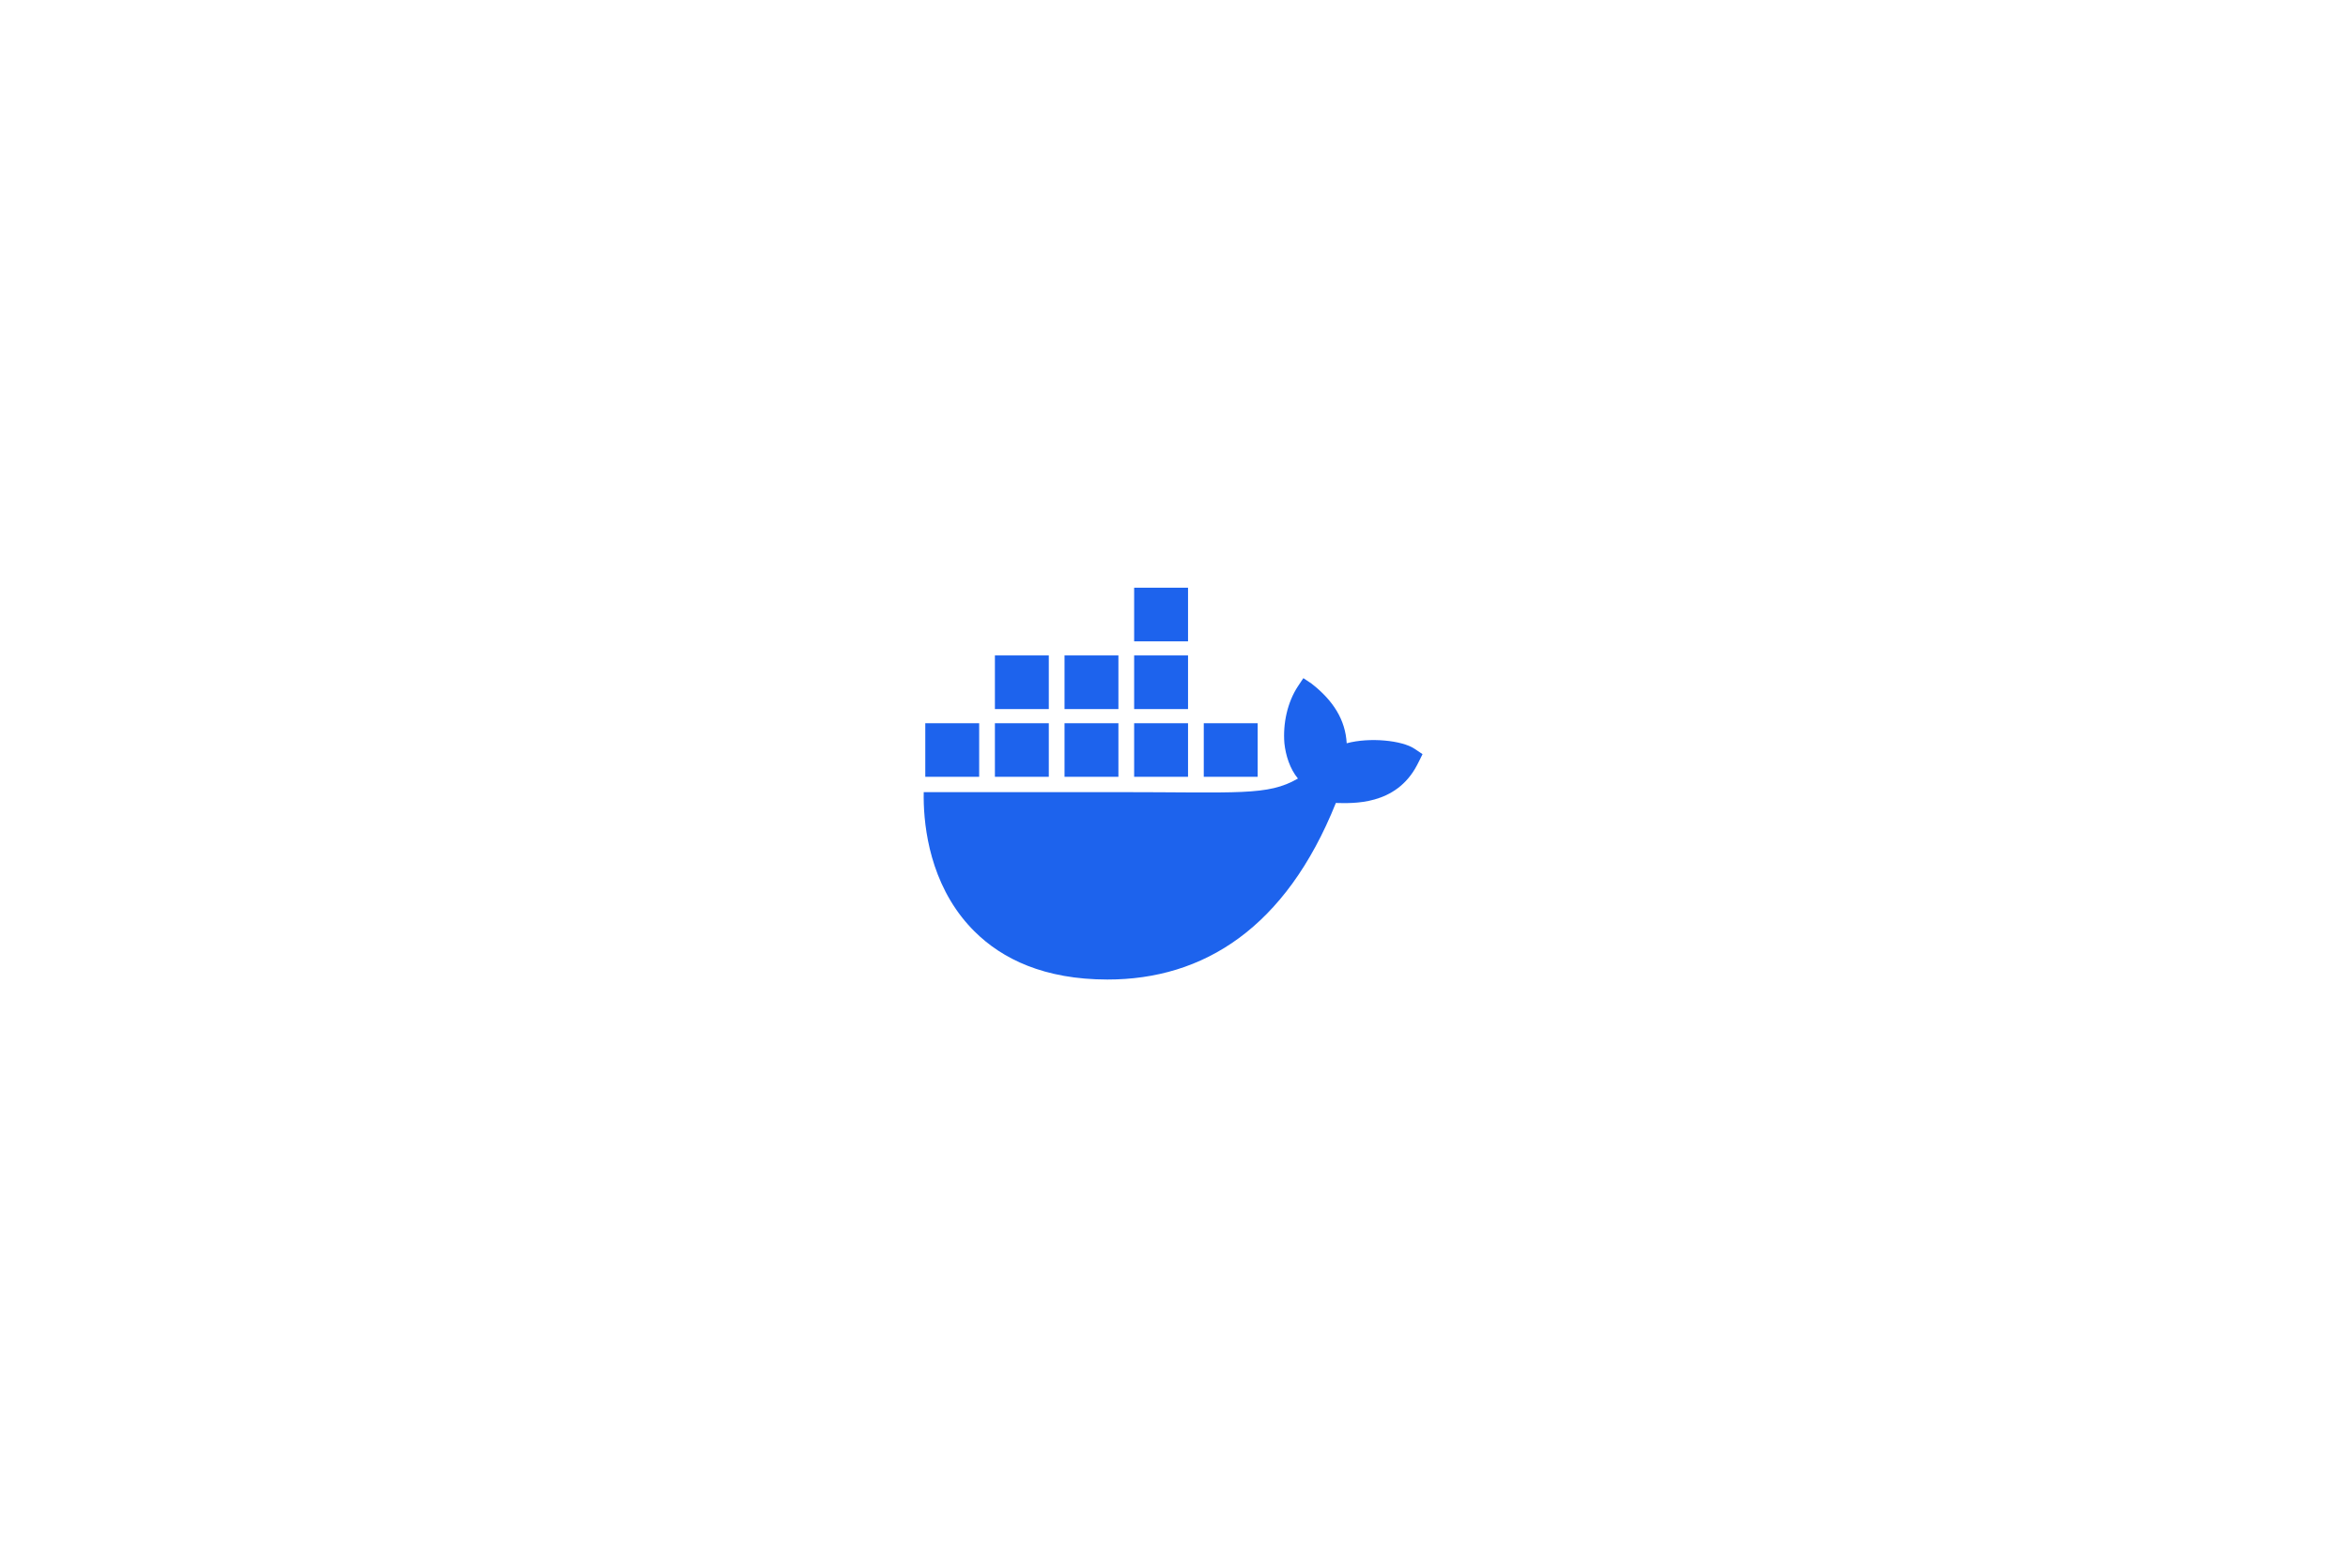
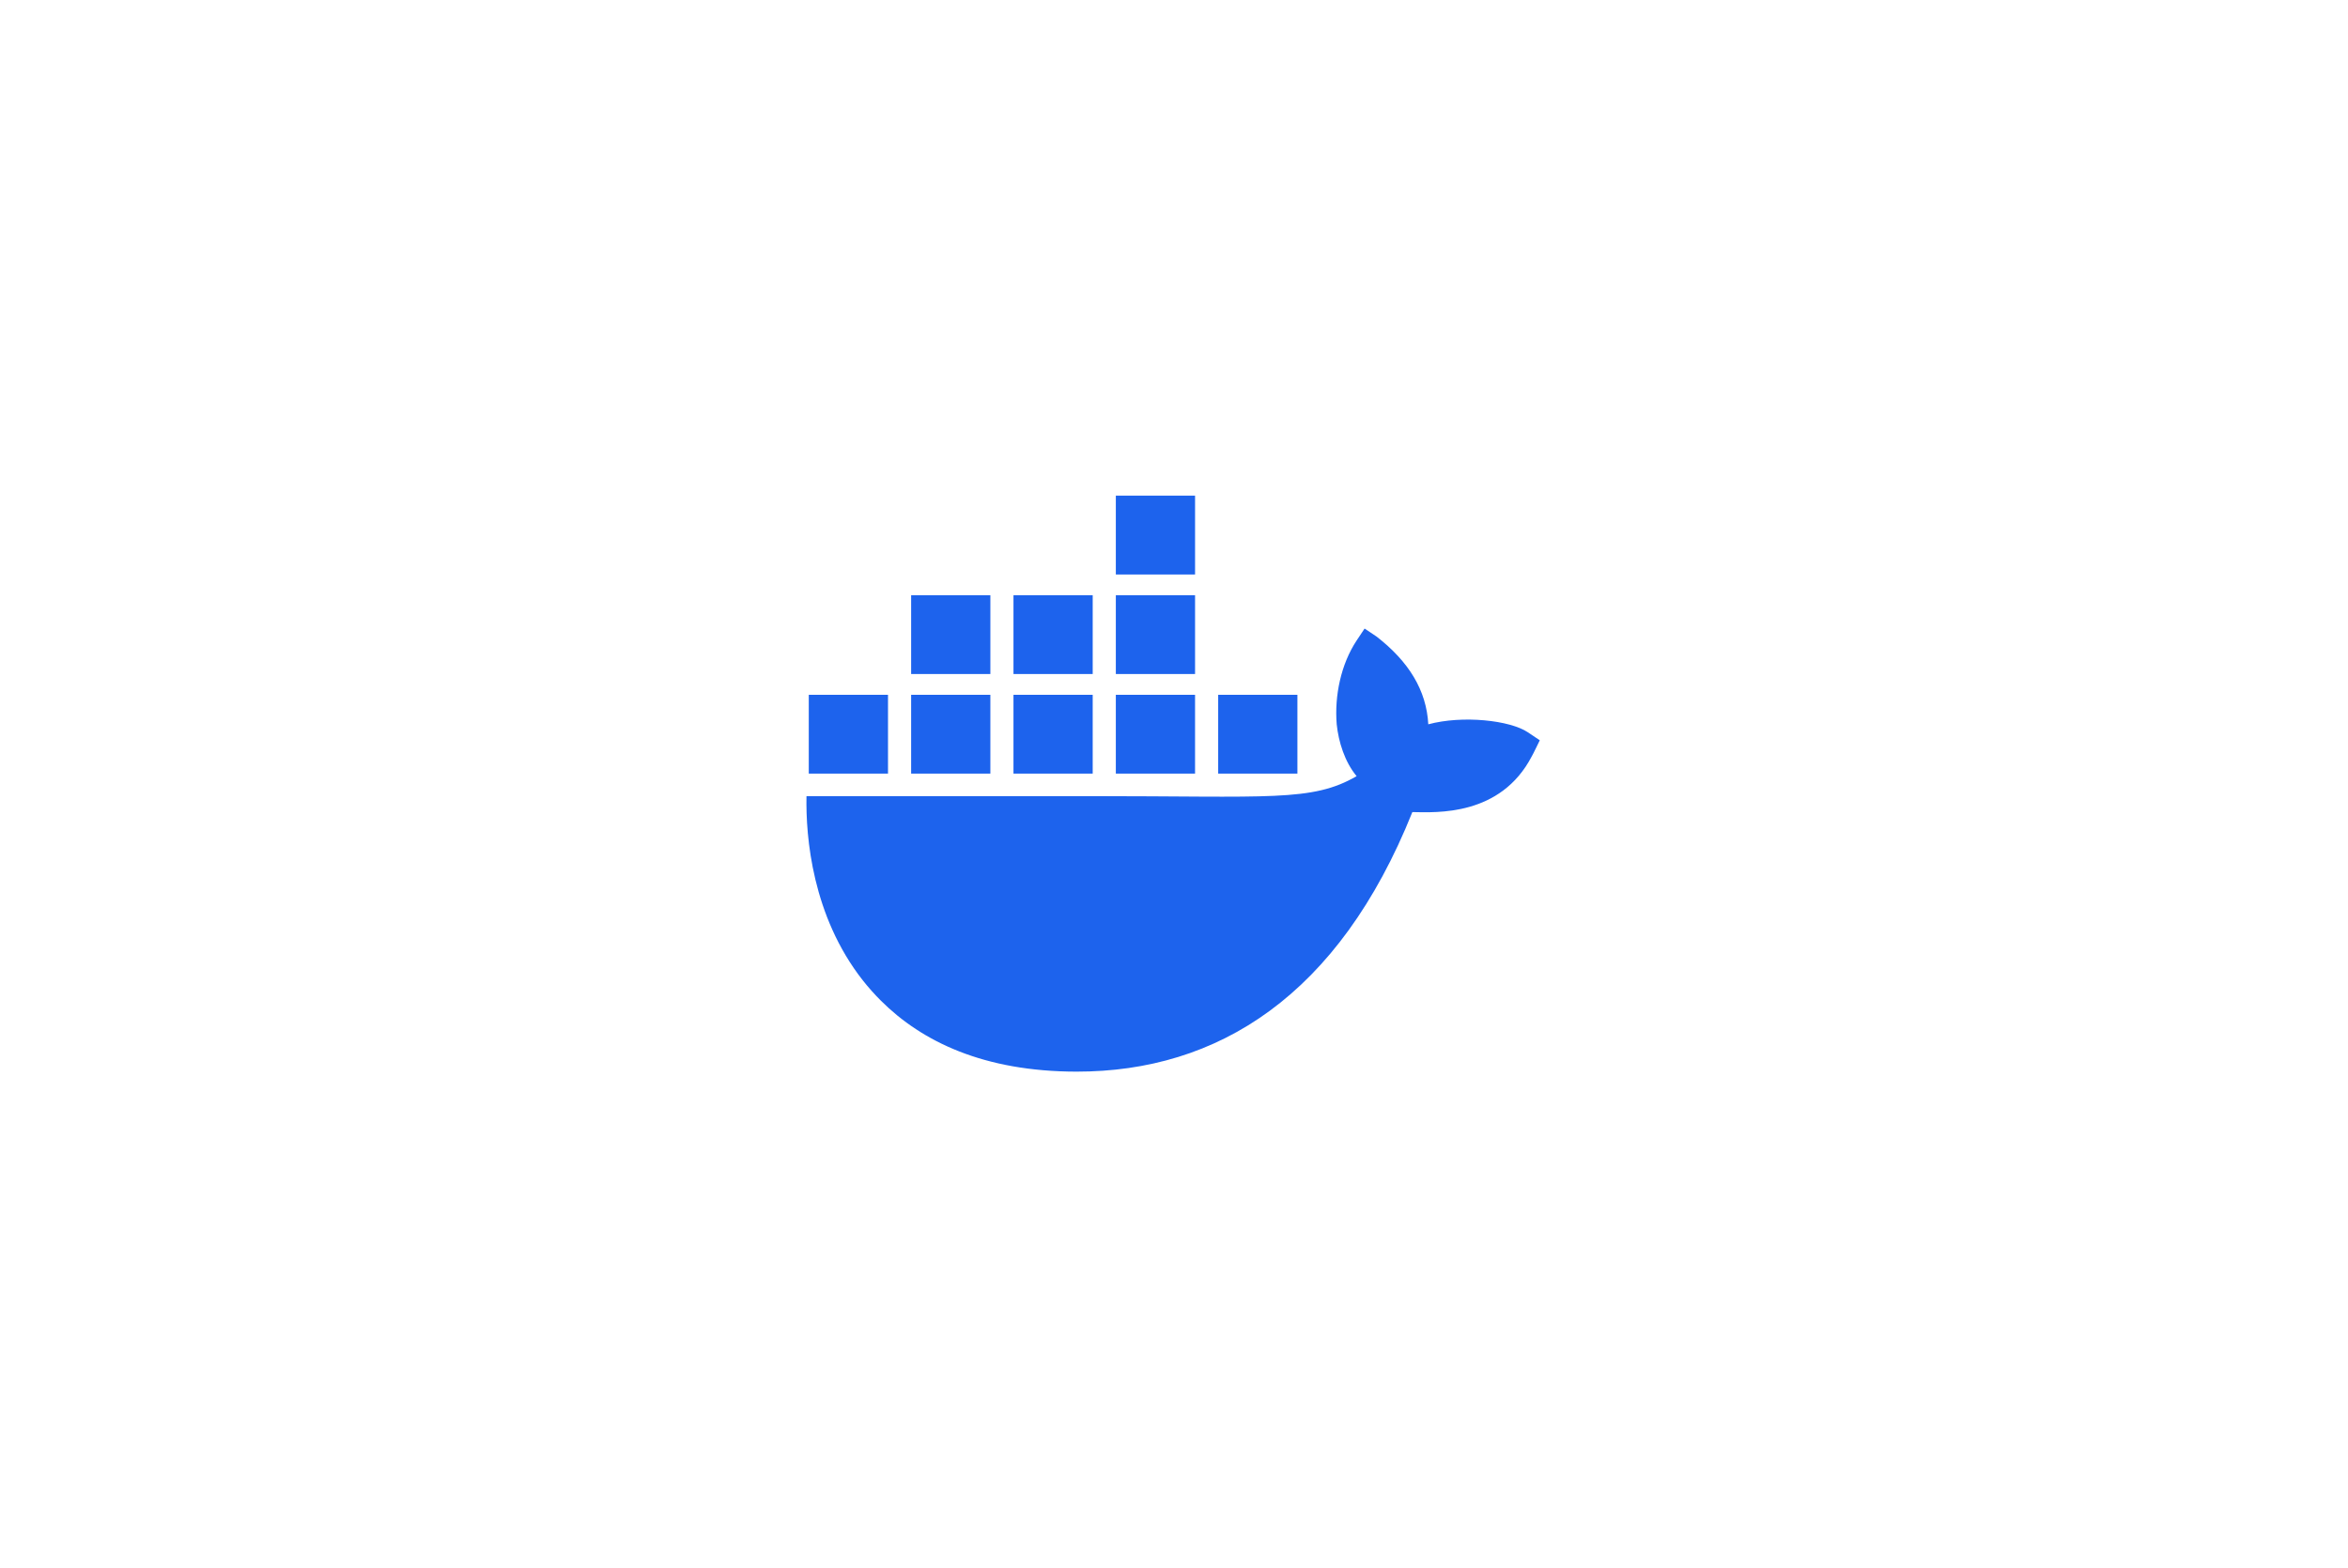
- <svg xmlns="http://www.w3.org/2000/svg" width="659" height="440" fill="none">
-   <path d="M396.977 210.195c-3.433-2.301-12.452-3.283-19.008-1.524-.352-6.501-3.723-11.98-9.883-16.761l-2.28-1.523-1.52 2.286c-2.987 4.513-4.247 10.529-3.801 15.998.352 3.37 1.528 7.156 3.801 9.904-8.533 4.928-16.401 3.809-51.24 3.809h-53.789c-.156 7.832 1.108 22.894 10.73 35.156a43.33 43.33 0 003.494 3.927c7.824 7.799 19.645 13.518 37.321 13.533 26.967.025 50.07-14.486 64.125-49.567 4.624.074 16.833.825 22.808-10.667.146-.193 1.52-3.046 1.52-3.046l-2.278-1.523v-.002zm-102.616-7.161h-15.126v15.056h15.126v-15.056zm19.538 0h-15.125v15.056h15.125v-15.056zm19.541 0h-15.125v15.056h15.125v-15.056zm19.542 0h-15.126v15.056h15.126v-15.056zm-78.163 0h-15.125v15.056h15.125v-15.056zm19.542-19.016h-15.126v15.056h15.126v-15.056zm19.538 0h-15.125v15.056h15.125v-15.056zm19.541 0h-15.125v15.056h15.125v-15.056zm0-19.018h-15.125v15.056h15.125V165z" fill="#1D63ED" />
+ <svg xmlns="http://www.w3.org/2000/svg" width="659" height="440" fill="none" version="1.1" id="svg4">
+   <defs id="defs8" />
+   <path d="m 428.815,205.586 c -5.047,-3.383 -18.306,-4.826 -27.944,-2.24 -0.517,-9.557 -5.473,-17.612 -14.529,-24.64 l -3.352,-2.239 -2.235,3.361 c -4.391,6.635 -6.244,15.479 -5.588,23.519 0.517,4.954 2.246,10.52 5.588,14.56 -12.544,7.245 -24.111,5.6 -75.328,5.6 h -79.075 c -0.229,11.514 1.629,33.656 15.774,51.683 a 63.699,63.699 0 0 0 5.137,5.773 c 11.502,11.465 28.88,19.873 54.866,19.895 39.644,0.037 73.608,-21.296 94.27,-72.868 6.798,0.109 24.746,1.213 33.53,-15.682 0.215,-0.284 2.235,-4.478 2.235,-4.478 l -3.349,-2.239 z m -150.856,-10.527 h -22.237 v 22.134 h 22.237 z m 28.723,0 h -22.235 v 22.134 h 22.235 z m 28.727,0 h -22.235 v 22.134 h 22.235 z m 28.729,0 h -22.237 v 22.134 h 22.237 z m -114.907,0 h -22.235 v 22.134 h 22.235 z m 28.729,-27.955 h -22.237 v 22.134 h 22.237 z m 28.723,0 h -22.235 v 22.134 h 22.235 z m 28.727,0 h -22.235 v 22.134 h 22.235 z m 0,-27.958 h -22.235 v 22.134 h 22.235 z" fill="#1d63ed" id="path2" style="stroke-width:1.47" />
</svg>
